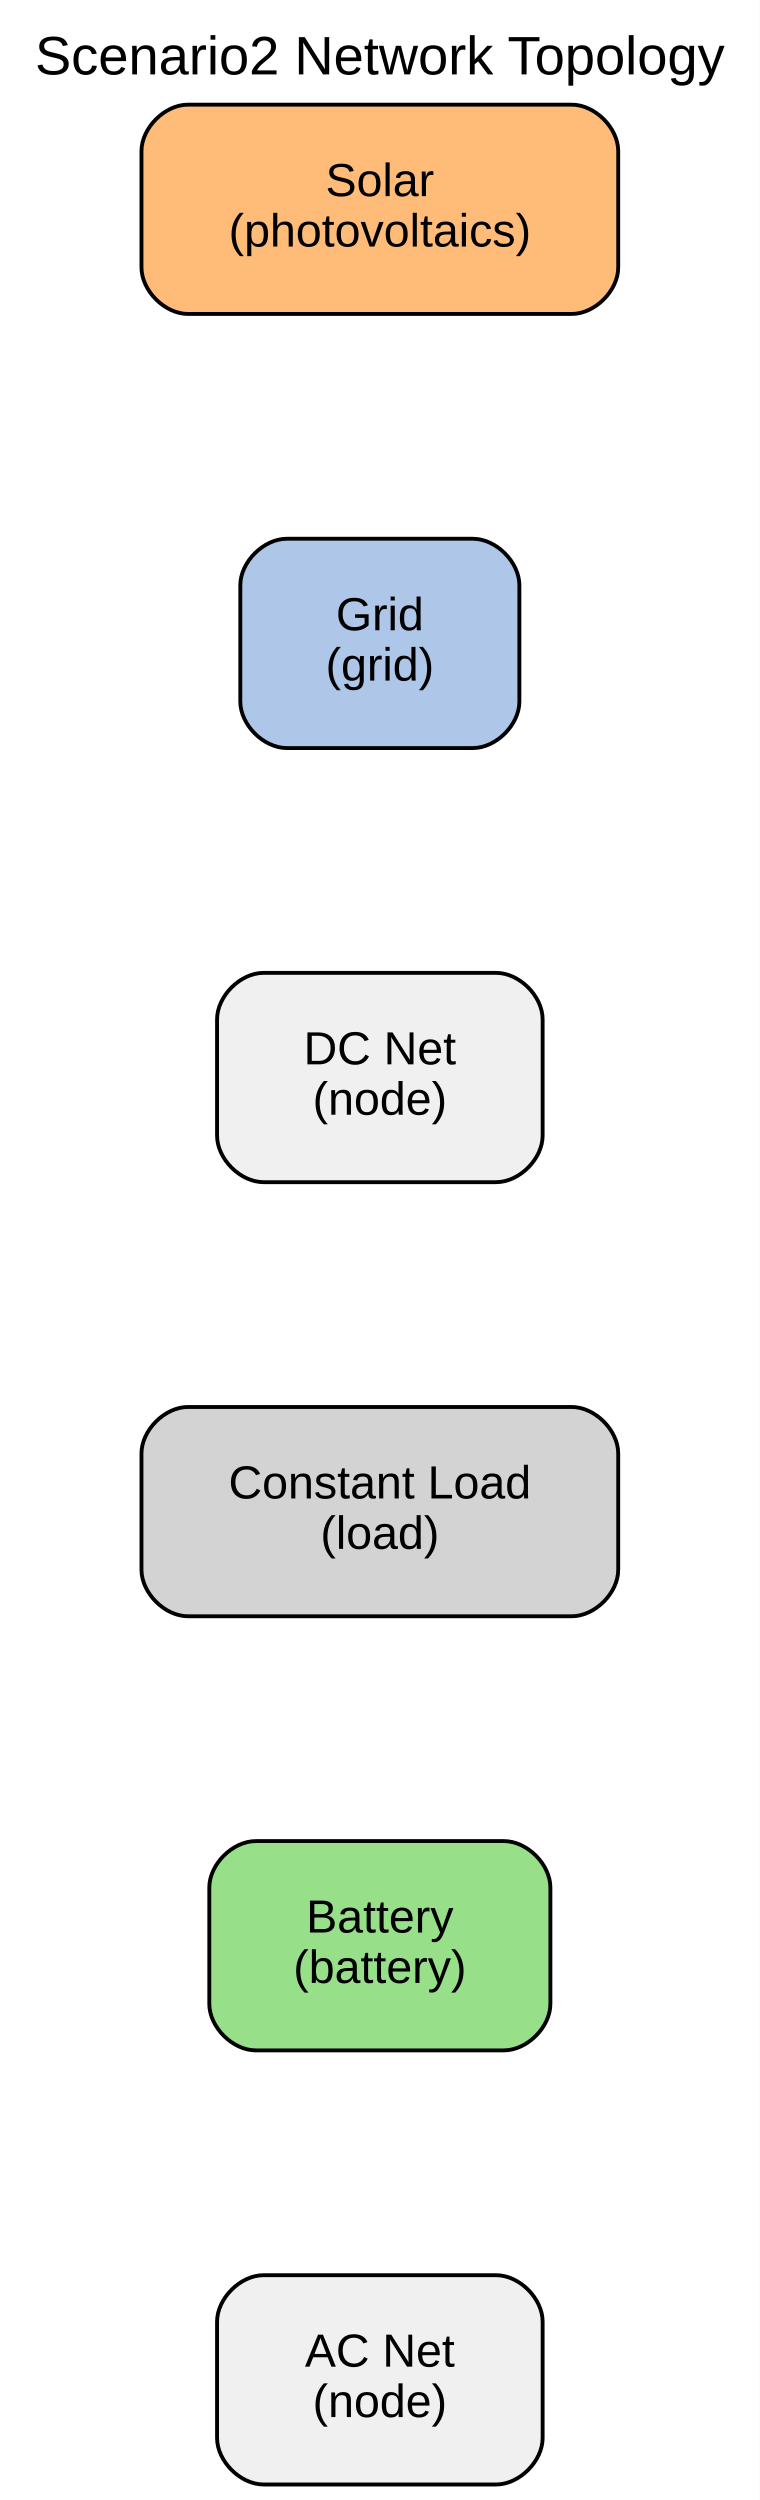
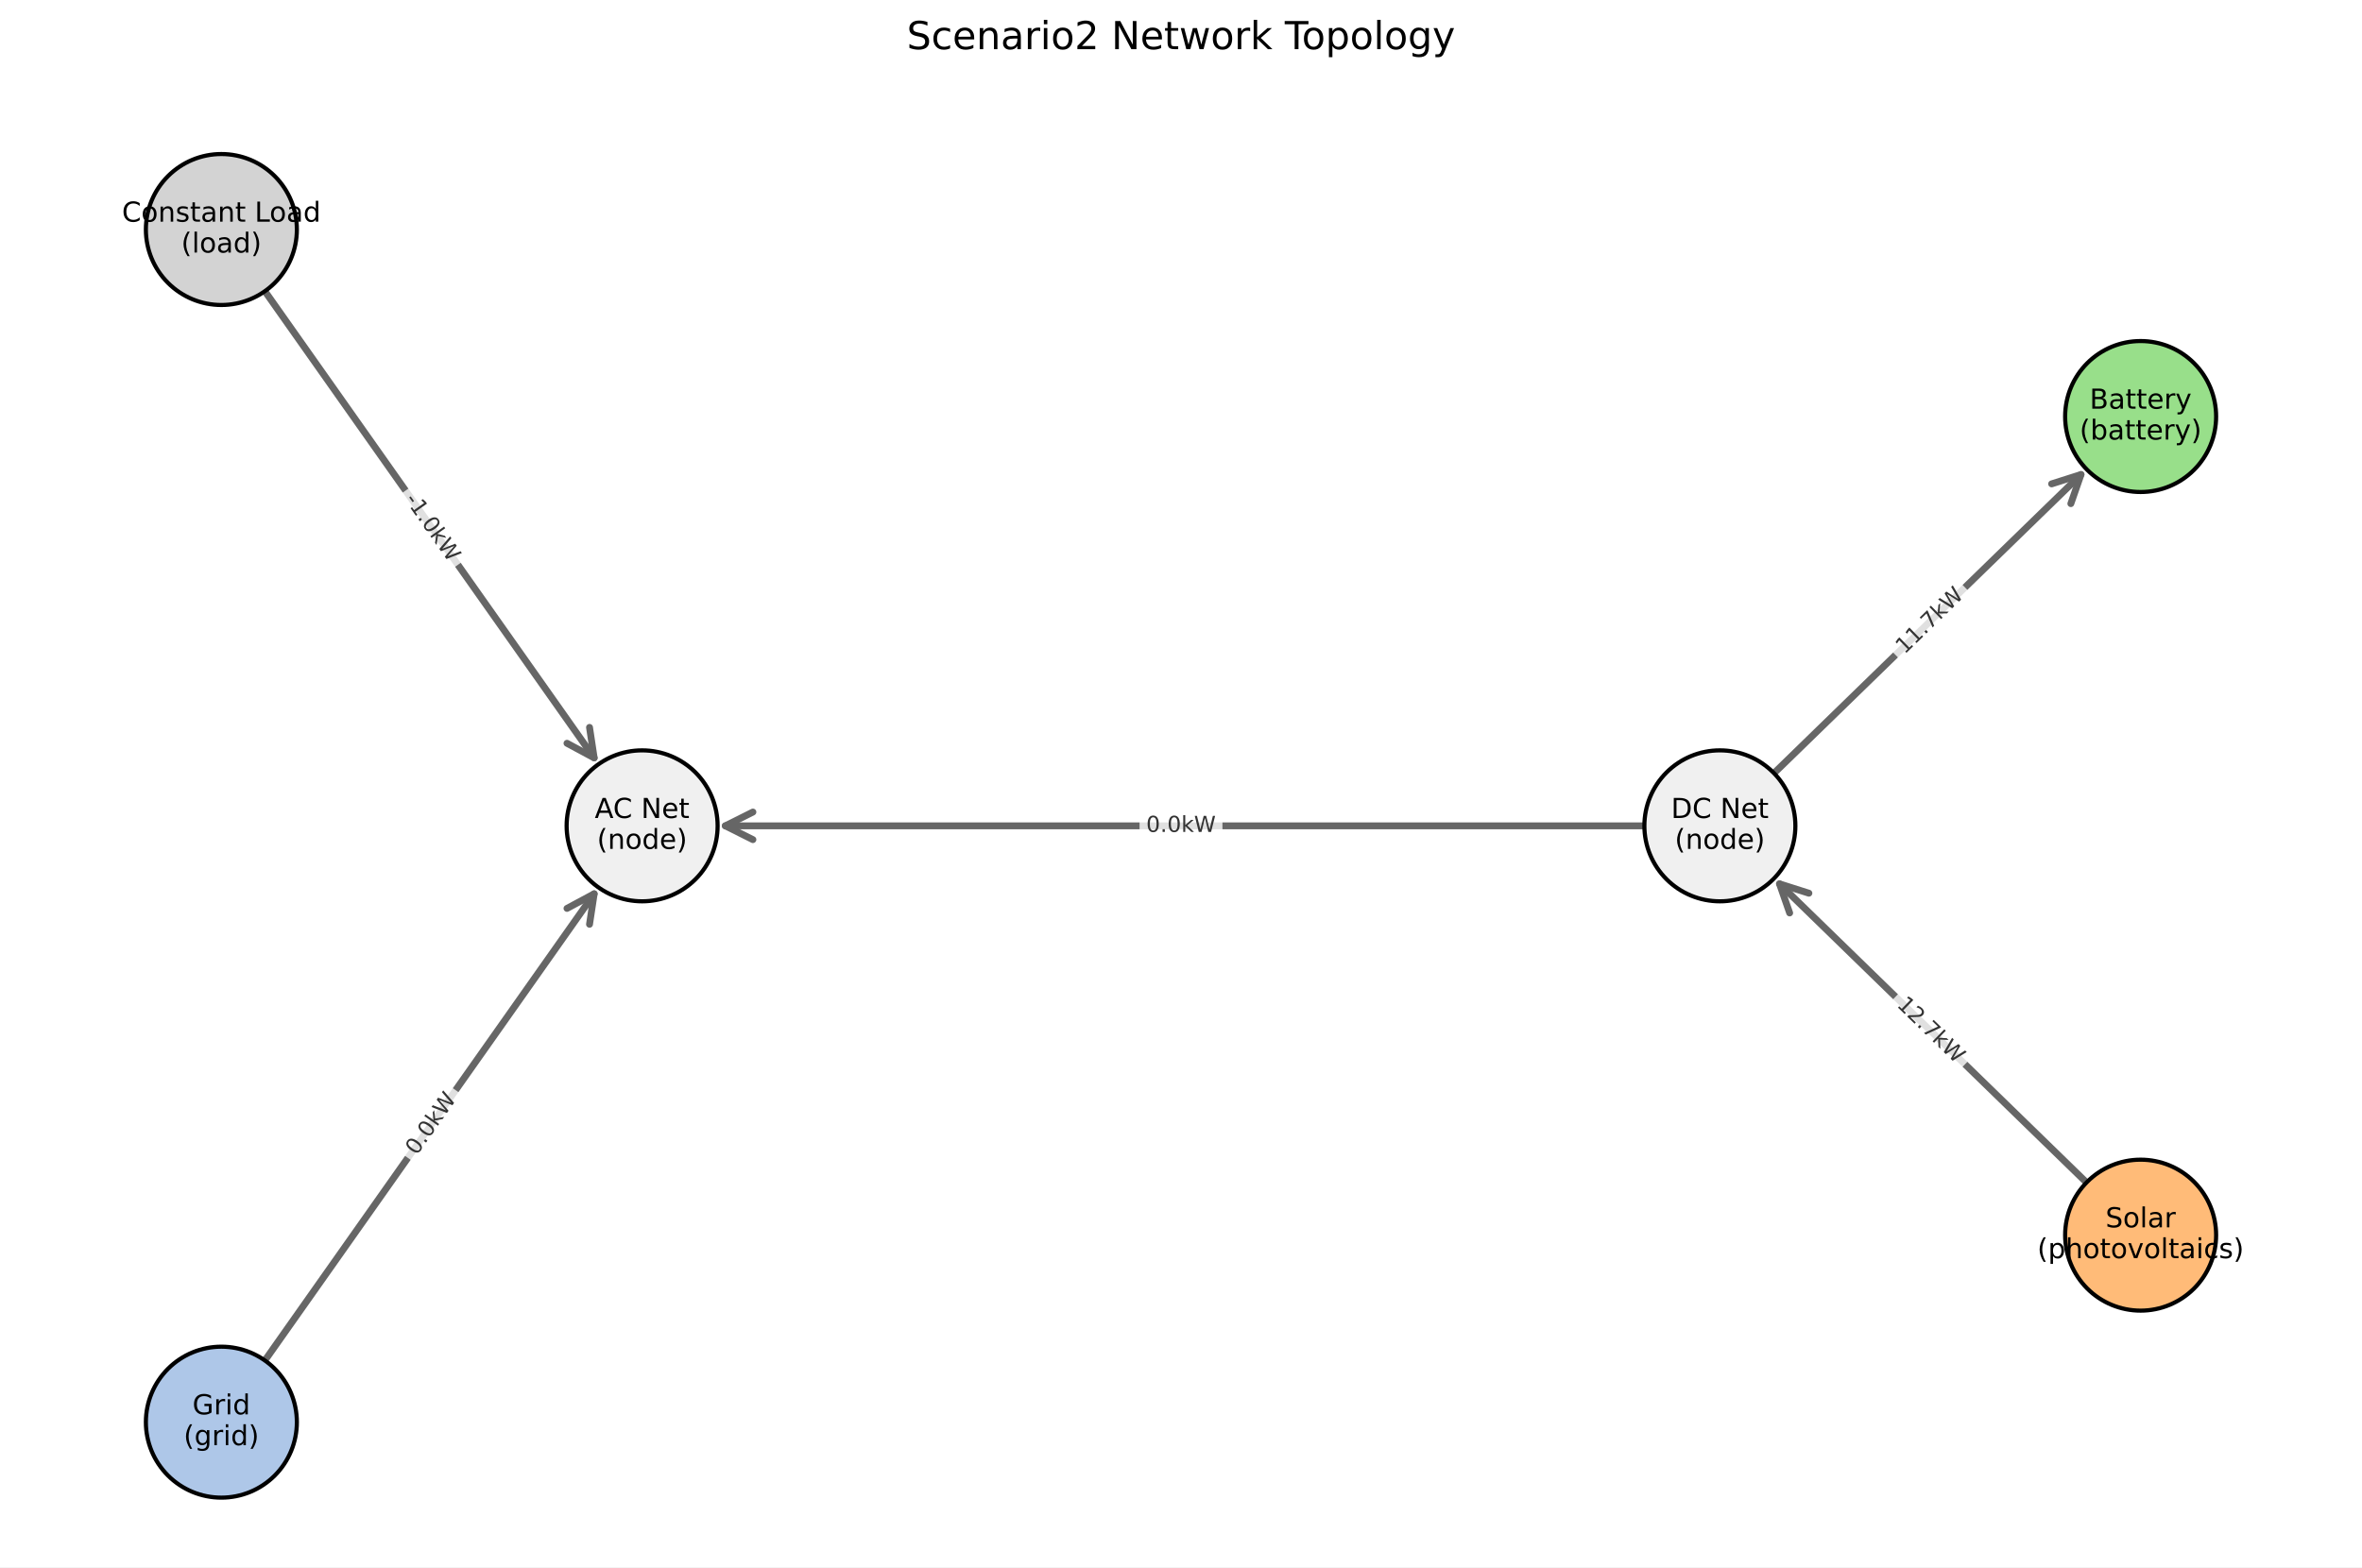
- <svg xmlns="http://www.w3.org/2000/svg" width="196pt" height="645pt" viewBox="0.00 0.00 196.00 645.00">
-   <g id="graph0" class="graph" transform="scale(1 1) rotate(0) translate(4 641)">
-     <polygon fill="white" stroke="transparent" points="-4,4 -4,-641 192,-641 192,4 -4,4" />
-     <text text-anchor="middle" x="94" y="-621.8" font-family="Arial" font-size="14.00">Scenario2 Network Topology</text>
-     <g id="node1" class="node">
-       <path fill="#f0f0f0" stroke="black" d="M124,-54C124,-54 64,-54 64,-54 58,-54 52,-48 52,-42 52,-42 52,-12 52,-12 52,-6 58,0 64,0 64,0 124,0 124,0 130,0 136,-6 136,-12 136,-12 136,-42 136,-42 136,-48 130,-54 124,-54" />
-       <text text-anchor="middle" x="94" y="-30.4" font-family="Arial" font-size="12.00">AC Net</text>
-       <text text-anchor="middle" x="94" y="-17.4" font-family="Arial" font-size="12.00">(node)</text>
+ <svg xmlns="http://www.w3.org/2000/svg" xmlns:xlink="http://www.w3.org/1999/xlink" width="856.8pt" height="568.638pt" viewBox="0 0 856.8 568.638" version="1.1">
+   <defs>
+     <style type="text/css">*{stroke-linejoin: round; stroke-linecap: butt}</style>
+   </defs>
+   <g id="figure_1">
+     <g id="patch_1">
+       <path d="M 0 568.638  L 856.8 568.638  L 856.8 0  L 0 0  z " style="fill: #ffffff" />
    </g>
-     <g id="node2" class="node">
-       <path fill="#98df8a" stroke="black" d="M126,-166C126,-166 62,-166 62,-166 56,-166 50,-160 50,-154 50,-154 50,-124 50,-124 50,-118 56,-112 62,-112 62,-112 126,-112 126,-112 132,-112 138,-118 138,-124 138,-124 138,-154 138,-154 138,-160 132,-166 126,-166" />
-       <text text-anchor="middle" x="94" y="-142.4" font-family="Arial" font-size="12.00">Battery</text>
-       <text text-anchor="middle" x="94" y="-129.4" font-family="Arial" font-size="12.00">(battery)</text>
-     </g>
-     <g id="node3" class="node">
-       <path fill="#d3d3d3" stroke="black" d="M143.5,-278C143.5,-278 44.5,-278 44.5,-278 38.5,-278 32.5,-272 32.5,-266 32.5,-266 32.5,-236 32.5,-236 32.5,-230 38.5,-224 44.5,-224 44.5,-224 143.5,-224 143.5,-224 149.5,-224 155.5,-230 155.5,-236 155.5,-236 155.5,-266 155.5,-266 155.5,-272 149.5,-278 143.5,-278" />
-       <text text-anchor="middle" x="94" y="-254.4" font-family="Arial" font-size="12.00">Constant Load</text>
-       <text text-anchor="middle" x="94" y="-241.4" font-family="Arial" font-size="12.00">(load)</text>
-     </g>
-     <g id="node4" class="node">
-       <path fill="#f0f0f0" stroke="black" d="M124,-390C124,-390 64,-390 64,-390 58,-390 52,-384 52,-378 52,-378 52,-348 52,-348 52,-342 58,-336 64,-336 64,-336 124,-336 124,-336 130,-336 136,-342 136,-348 136,-348 136,-378 136,-378 136,-384 130,-390 124,-390" />
-       <text text-anchor="middle" x="94" y="-366.4" font-family="Arial" font-size="12.00">DC Net</text>
-       <text text-anchor="middle" x="94" y="-353.4" font-family="Arial" font-size="12.00">(node)</text>
-     </g>
-     <g id="node5" class="node">
-       <path fill="#aec7e8" stroke="black" d="M118,-502C118,-502 70,-502 70,-502 64,-502 58,-496 58,-490 58,-490 58,-460 58,-460 58,-454 64,-448 70,-448 70,-448 118,-448 118,-448 124,-448 130,-454 130,-460 130,-460 130,-490 130,-490 130,-496 124,-502 118,-502" />
-       <text text-anchor="middle" x="94" y="-478.4" font-family="Arial" font-size="12.00">Grid</text>
-       <text text-anchor="middle" x="94" y="-465.4" font-family="Arial" font-size="12.00">(grid)</text>
-     </g>
-     <g id="node6" class="node">
-       <path fill="#ffbb78" stroke="black" d="M143.5,-614C143.5,-614 44.5,-614 44.5,-614 38.5,-614 32.5,-608 32.5,-602 32.5,-602 32.5,-572 32.5,-572 32.5,-566 38.5,-560 44.5,-560 44.5,-560 143.5,-560 143.5,-560 149.5,-560 155.5,-566 155.5,-572 155.5,-572 155.5,-602 155.5,-602 155.5,-608 149.5,-614 143.5,-614" />
-       <text text-anchor="middle" x="94" y="-590.4" font-family="Arial" font-size="12.00">Solar</text>
-       <text text-anchor="middle" x="94" y="-577.4" font-family="Arial" font-size="12.00">(photovoltaics)</text>
+     <g id="axes_1">
+       <g id="patch_2">
+         <path d="M 96.088 105.655  Q 156.613 191.456 215.526 274.974  " clip-path="url(#p76c0ca9e1f)" style="fill: none; stroke: #666666; stroke-width: 2.5; stroke-linecap: round" />
+         <path d="M 213.847 263.92  L 215.526 274.974  L 205.676 269.684  " clip-path="url(#p76c0ca9e1f)" style="fill: none; stroke: #666666; stroke-width: 2.5; stroke-linecap: round" />
+       </g>
+       <g id="patch_3">
+         <path d="M 596.492 299.638  Q 428.401 299.638 263.105 299.638  " clip-path="url(#p76c0ca9e1f)" style="fill: none; stroke: #666666; stroke-width: 2.5; stroke-linecap: round" />
+         <path d="M 273.105 304.638  L 263.105 299.638  L 273.105 294.638  " clip-path="url(#p76c0ca9e1f)" style="fill: none; stroke: #666666; stroke-width: 2.5; stroke-linecap: round" />
+       </g>
+       <g id="patch_4">
+         <path d="M 643.501 280.541  Q 700.187 225.382 754.87 172.172  " clip-path="url(#p76c0ca9e1f)" style="fill: none; stroke: #666666; stroke-width: 2.5; stroke-linecap: round" />
+         <path d="M 744.216 175.563  L 754.87 172.172  L 751.19 182.729  " clip-path="url(#p76c0ca9e1f)" style="fill: none; stroke: #666666; stroke-width: 2.5; stroke-linecap: round" />
+       </g>
+       <g id="patch_5">
+         <path d="M 96.088 493.621  Q 156.613 407.819 215.526 324.302  " clip-path="url(#p76c0ca9e1f)" style="fill: none; stroke: #666666; stroke-width: 2.5; stroke-linecap: round" />
+         <path d="M 205.676 329.591  L 215.526 324.302  L 213.847 335.356  " clip-path="url(#p76c0ca9e1f)" style="fill: none; stroke: #666666; stroke-width: 2.5; stroke-linecap: round" />
+       </g>
+       <g id="patch_6">
+         <path d="M 756.874 429.054  Q 700.188 373.895 645.505 320.685  " clip-path="url(#p76c0ca9e1f)" style="fill: none; stroke: #666666; stroke-width: 2.5; stroke-linecap: round" />
+         <path d="M 649.185 331.242  L 645.505 320.685  L 656.159 324.075  " clip-path="url(#p76c0ca9e1f)" style="fill: none; stroke: #666666; stroke-width: 2.5; stroke-linecap: round" />
+       </g>
+       <g id="text_1">
+         <g id="patch_7">
+           <path d="M 143.375 183.57  L 159.602 206.574  Q 160.985 208.535 162.946 207.151  L 169.273 202.688  Q 171.234 201.305 169.851 199.344  L 153.624 176.34  Q 152.241 174.379 150.279 175.762  L 143.953 180.225  Q 141.991 181.608 143.375 183.57  z " clip-path="url(#p76c0ca9e1f)" style="fill: #ffffff; opacity: 0.8" />
+         </g>
+         <g clip-path="url(#p76c0ca9e1f)">
+           <g style="fill: #333333" transform="translate(146.6955 181.2272) rotate(-305.1992) scale(0.08 -0.08)">
+             <defs>
+               <path id="DejaVuSans-2d" d="M 313 2009  L 1997 2009  L 1997 1497  L 313 1497  L 313 2009  z " transform="scale(0.015625)" />
+               <path id="DejaVuSans-31" d="M 794 531  L 1825 531  L 1825 4091  L 703 3866  L 703 4441  L 1819 4666  L 2450 4666  L 2450 531  L 3481 531  L 3481 0  L 794 0  L 794 531  z " transform="scale(0.015625)" />
+               <path id="DejaVuSans-2e" d="M 684 794  L 1344 794  L 1344 0  L 684 0  L 684 794  z " transform="scale(0.015625)" />
+               <path id="DejaVuSans-30" d="M 2034 4250  Q 1547 4250 1301 3770  Q 1056 3291 1056 2328  Q 1056 1369 1301 889  Q 1547 409 2034 409  Q 2525 409 2770 889  Q 3016 1369 3016 2328  Q 3016 3291 2770 3770  Q 2525 4250 2034 4250  z M 2034 4750  Q 2819 4750 3233 4129  Q 3647 3509 3647 2328  Q 3647 1150 3233 529  Q 2819 -91 2034 -91  Q 1250 -91 836 529  Q 422 1150 422 2328  Q 422 3509 836 4129  Q 1250 4750 2034 4750  z " transform="scale(0.015625)" />
+               <path id="DejaVuSans-6b" d="M 581 4863  L 1159 4863  L 1159 1991  L 2875 3500  L 3609 3500  L 1753 1863  L 3688 0  L 2938 0  L 1159 1709  L 1159 0  L 581 0  L 581 4863  z " transform="scale(0.015625)" />
+               <path id="DejaVuSans-57" d="M 213 4666  L 850 4666  L 1831 722  L 2809 4666  L 3519 4666  L 4500 722  L 5478 4666  L 6119 4666  L 4947 0  L 4153 0  L 3169 4050  L 2175 0  L 1381 0  L 213 4666  z " transform="scale(0.015625)" />
+             </defs>
+             <use xlink:href="#DejaVuSans-2d" />
+             <use xlink:href="#DejaVuSans-31" transform="translate(36.08398 0)" />
+             <use xlink:href="#DejaVuSans-2e" transform="translate(99.70703 0)" />
+             <use xlink:href="#DejaVuSans-30" transform="translate(131.4941 0)" />
+             <use xlink:href="#DejaVuSans-6b" transform="translate(195.1172 0)" />
+             <use xlink:href="#DejaVuSans-57" transform="translate(253.0273 0)" />
+           </g>
+         </g>
+       </g>
+       <g id="text_2">
+         <g id="patch_8">
+           <path d="M 415.768 305.909  L 441.033 305.909  Q 443.433 305.909 443.433 303.509  L 443.433 295.767  Q 443.433 293.367 441.033 293.367  L 415.768 293.367  Q 413.368 293.367 413.368 295.767  L 413.368 303.509  Q 413.368 305.909 415.768 305.909  z " clip-path="url(#p76c0ca9e1f)" style="fill: #ffffff; opacity: 0.8" />
+         </g>
+         <g clip-path="url(#p76c0ca9e1f)">
+           <g style="fill: #333333" transform="translate(415.7679 301.8453) scale(0.08 -0.08)">
+             <use xlink:href="#DejaVuSans-30" />
+             <use xlink:href="#DejaVuSans-2e" transform="translate(63.62305 0)" />
+             <use xlink:href="#DejaVuSans-30" transform="translate(95.41016 0)" />
+             <use xlink:href="#DejaVuSans-6b" transform="translate(159.0332 0)" />
+             <use xlink:href="#DejaVuSans-57" transform="translate(216.9434 0)" />
+           </g>
+         </g>
+       </g>
+       <g id="text_3">
+         <g id="patch_9">
+           <path d="M 693.682 240.462  L 715.438 219.293  Q 717.158 217.619 715.484 215.899  L 710.084 210.35  Q 708.411 208.63 706.691 210.303  L 684.935 231.473  Q 683.215 233.146 684.889 234.867  L 690.289 240.415  Q 691.962 242.136 693.682 240.462  z " clip-path="url(#p76c0ca9e1f)" style="fill: #ffffff; opacity: 0.8" />
+         </g>
+         <g clip-path="url(#p76c0ca9e1f)">
+           <g style="fill: #333333" transform="translate(690.8484 237.5494) rotate(-44.21796) scale(0.08 -0.08)">
+             <defs>
+               <path id="DejaVuSans-37" d="M 525 4666  L 3525 4666  L 3525 4397  L 1831 0  L 1172 0  L 2766 4134  L 525 4134  L 525 4666  z " transform="scale(0.015625)" />
+             </defs>
+             <use xlink:href="#DejaVuSans-31" />
+             <use xlink:href="#DejaVuSans-31" transform="translate(63.62305 0)" />
+             <use xlink:href="#DejaVuSans-2e" transform="translate(127.2461 0)" />
+             <use xlink:href="#DejaVuSans-37" transform="translate(159.0332 0)" />
+             <use xlink:href="#DejaVuSans-6b" transform="translate(222.6562 0)" />
+             <use xlink:href="#DejaVuSans-57" transform="translate(280.5664 0)" />
+           </g>
+         </g>
+       </g>
+       <g id="text_4">
+         <g id="patch_10">
+           <path d="M 154.456 421.756  L 169.019 401.111  Q 170.402 399.15 168.441 397.767  L 162.115 393.304  Q 160.153 391.92 158.77 393.881  L 144.207 414.527  Q 142.823 416.488 144.784 417.871  L 151.111 422.334  Q 153.072 423.718 154.456 421.756  z " clip-path="url(#p76c0ca9e1f)" style="fill: #ffffff; opacity: 0.8" />
+         </g>
+         <g clip-path="url(#p76c0ca9e1f)">
+           <g style="fill: #333333" transform="translate(151.1351 419.4141) rotate(-54.80082) scale(0.08 -0.08)">
+             <use xlink:href="#DejaVuSans-30" />
+             <use xlink:href="#DejaVuSans-2e" transform="translate(63.62305 0)" />
+             <use xlink:href="#DejaVuSans-30" transform="translate(95.41016 0)" />
+             <use xlink:href="#DejaVuSans-6b" transform="translate(159.0332 0)" />
+             <use xlink:href="#DejaVuSans-57" transform="translate(216.9434 0)" />
+           </g>
+         </g>
+       </g>
+       <g id="text_5">
+         <g id="patch_11">
+           <path d="M 684.938 367.805  L 706.693 388.974  Q 708.413 390.648 710.087 388.928  L 715.486 383.379  Q 717.16 381.659 715.44 379.985  L 693.685 358.816  Q 691.965 357.142 690.291 358.862  L 684.891 364.411  Q 683.218 366.131 684.938 367.805  z " clip-path="url(#p76c0ca9e1f)" style="fill: #ffffff; opacity: 0.8" />
+         </g>
+         <g clip-path="url(#p76c0ca9e1f)">
+           <g style="fill: #333333" transform="translate(687.7717 364.8927) rotate(-315.782) scale(0.08 -0.08)">
+             <defs>
+               <path id="DejaVuSans-32" d="M 1228 531  L 3431 531  L 3431 0  L 469 0  L 469 531  Q 828 903 1448 1529  Q 2069 2156 2228 2338  Q 2531 2678 2651 2914  Q 2772 3150 2772 3378  Q 2772 3750 2511 3984  Q 2250 4219 1831 4219  Q 1534 4219 1204 4116  Q 875 4013 500 3803  L 500 4441  Q 881 4594 1212 4672  Q 1544 4750 1819 4750  Q 2544 4750 2975 4387  Q 3406 4025 3406 3419  Q 3406 3131 3298 2873  Q 3191 2616 2906 2266  Q 2828 2175 2409 1742  Q 1991 1309 1228 531  z " transform="scale(0.015625)" />
+             </defs>
+             <use xlink:href="#DejaVuSans-31" />
+             <use xlink:href="#DejaVuSans-32" transform="translate(63.62305 0)" />
+             <use xlink:href="#DejaVuSans-2e" transform="translate(127.2461 0)" />
+             <use xlink:href="#DejaVuSans-37" transform="translate(159.0332 0)" />
+             <use xlink:href="#DejaVuSans-6b" transform="translate(222.6562 0)" />
+             <use xlink:href="#DejaVuSans-57" transform="translate(280.5664 0)" />
+           </g>
+         </g>
+       </g>
+       <g id="PathCollection_1">
+         <defs>
+           <path id="m01f772956e" d="M 0 27.386  C 7.263 27.386 14.229 24.501 19.365 19.365  C 24.501 14.229 27.386 7.263 27.386 0  C 27.386 -7.263 24.501 -14.229 19.365 -19.365  C 14.229 -24.501 7.263 -27.386 0 -27.386  C -7.263 -27.386 -14.229 -24.501 -19.365 -19.365  C -24.501 -14.229 -27.386 -7.263 -27.386 0  C -27.386 7.263 -24.501 14.229 -19.365 19.365  C -14.229 24.501 -7.263 27.386 0 27.386  z " style="stroke: #000000; stroke-width: 1.5" />
+         </defs>
+         <g clip-path="url(#p76c0ca9e1f)">
+           <use xlink:href="#m01f772956e" x="232.924" y="299.638" style="fill: #f0f0f0; stroke: #000000; stroke-width: 1.5" />
+         </g>
+       </g>
+       <g id="PathCollection_2">
+         <defs>
+           <path id="m119b2d67ca" d="M 0 27.386  C 7.263 27.386 14.229 24.501 19.365 19.365  C 24.501 14.229 27.386 7.263 27.386 0  C 27.386 -7.263 24.501 -14.229 19.365 -19.365  C 14.229 -24.501 7.263 -27.386 0 -27.386  C -7.263 -27.386 -14.229 -24.501 -19.365 -19.365  C -24.501 -14.229 -27.386 -7.263 -27.386 0  C -27.386 7.263 -24.501 14.229 -19.365 19.365  C -14.229 24.501 -7.263 27.386 0 27.386  z " style="stroke: #000000; stroke-width: 1.5" />
+         </defs>
+         <g clip-path="url(#p76c0ca9e1f)">
+           <use xlink:href="#m119b2d67ca" x="776.499" y="151.125" style="fill: #98df8a; stroke: #000000; stroke-width: 1.5" />
+         </g>
+       </g>
+       <g id="PathCollection_3">
+         <defs>
+           <path id="mdb4a6b1f87" d="M 0 27.386  C 7.263 27.386 14.229 24.501 19.365 19.365  C 24.501 14.229 27.386 7.263 27.386 0  C 27.386 -7.263 24.501 -14.229 19.365 -19.365  C 14.229 -24.501 7.263 -27.386 0 -27.386  C -7.263 -27.386 -14.229 -24.501 -19.365 -19.365  C -24.501 -14.229 -27.386 -7.263 -27.386 0  C -27.386 7.263 -24.501 14.229 -19.365 19.365  C -14.229 24.501 -7.263 27.386 0 27.386  z " style="stroke: #000000; stroke-width: 1.5" />
+         </defs>
+         <g clip-path="url(#p76c0ca9e1f)">
+           <use xlink:href="#mdb4a6b1f87" x="80.301" y="83.274" style="fill: #d3d3d3; stroke: #000000; stroke-width: 1.5" />
+         </g>
+       </g>
+       <g id="PathCollection_4">
+         <g clip-path="url(#p76c0ca9e1f)">
+           <use xlink:href="#m01f772956e" x="623.876" y="299.638" style="fill: #f0f0f0; stroke: #000000; stroke-width: 1.5" />
+         </g>
+       </g>
+       <g id="PathCollection_5">
+         <defs>
+           <path id="ma875b77ce7" d="M 0 27.386  C 7.263 27.386 14.229 24.501 19.365 19.365  C 24.501 14.229 27.386 7.263 27.386 0  C 27.386 -7.263 24.501 -14.229 19.365 -19.365  C 14.229 -24.501 7.263 -27.386 0 -27.386  C -7.263 -27.386 -14.229 -24.501 -19.365 -19.365  C -24.501 -14.229 -27.386 -7.263 -27.386 0  C -27.386 7.263 -24.501 14.229 -19.365 19.365  C -14.229 24.501 -7.263 27.386 0 27.386  z " style="stroke: #000000; stroke-width: 1.5" />
+         </defs>
+         <g clip-path="url(#p76c0ca9e1f)">
+           <use xlink:href="#ma875b77ce7" x="80.301" y="516.001" style="fill: #aec7e8; stroke: #000000; stroke-width: 1.5" />
+         </g>
+       </g>
+       <g id="PathCollection_6">
+         <defs>
+           <path id="md4902a0bdf" d="M 0 27.386  C 7.263 27.386 14.229 24.501 19.365 19.365  C 24.501 14.229 27.386 7.263 27.386 0  C 27.386 -7.263 24.501 -14.229 19.365 -19.365  C 14.229 -24.501 7.263 -27.386 0 -27.386  C -7.263 -27.386 -14.229 -24.501 -19.365 -19.365  C -24.501 -14.229 -27.386 -7.263 -27.386 0  C -27.386 7.263 -24.501 14.229 -19.365 19.365  C -14.229 24.501 -7.263 27.386 0 27.386  z " style="stroke: #000000; stroke-width: 1.5" />
+         </defs>
+         <g clip-path="url(#p76c0ca9e1f)">
+           <use xlink:href="#md4902a0bdf" x="776.499" y="448.15" style="fill: #ffbb78; stroke: #000000; stroke-width: 1.5" />
+         </g>
+       </g>
+       <g id="text_6">
+         <g clip-path="url(#p76c0ca9e1f)">
+           <g transform="translate(215.7333 296.7983) scale(0.1 -0.1)">
+             <defs>
+               <path id="DejaVuSans-41" d="M 2188 4044  L 1331 1722  L 3047 1722  L 2188 4044  z M 1831 4666  L 2547 4666  L 4325 0  L 3669 0  L 3244 1197  L 1141 1197  L 716 0  L 50 0  L 1831 4666  z " transform="scale(0.015625)" />
+               <path id="DejaVuSans-43" d="M 4122 4306  L 4122 3641  Q 3803 3938 3442 4084  Q 3081 4231 2675 4231  Q 1875 4231 1450 3742  Q 1025 3253 1025 2328  Q 1025 1406 1450 917  Q 1875 428 2675 428  Q 3081 428 3442 575  Q 3803 722 4122 1019  L 4122 359  Q 3791 134 3420 21  Q 3050 -91 2638 -91  Q 1578 -91 968 557  Q 359 1206 359 2328  Q 359 3453 968 4101  Q 1578 4750 2638 4750  Q 3056 4750 3426 4639  Q 3797 4528 4122 4306  z " transform="scale(0.015625)" />
+               <path id="DejaVuSans-20" transform="scale(0.015625)" />
+               <path id="DejaVuSans-4e" d="M 628 4666  L 1478 4666  L 3547 763  L 3547 4666  L 4159 4666  L 4159 0  L 3309 0  L 1241 3903  L 1241 0  L 628 0  L 628 4666  z " transform="scale(0.015625)" />
+               <path id="DejaVuSans-65" d="M 3597 1894  L 3597 1613  L 953 1613  Q 991 1019 1311 708  Q 1631 397 2203 397  Q 2534 397 2845 478  Q 3156 559 3463 722  L 3463 178  Q 3153 47 2828 -22  Q 2503 -91 2169 -91  Q 1331 -91 842 396  Q 353 884 353 1716  Q 353 2575 817 3079  Q 1281 3584 2069 3584  Q 2775 3584 3186 3129  Q 3597 2675 3597 1894  z M 3022 2063  Q 3016 2534 2758 2815  Q 2500 3097 2075 3097  Q 1594 3097 1305 2825  Q 1016 2553 972 2059  L 3022 2063  z " transform="scale(0.015625)" />
+               <path id="DejaVuSans-74" d="M 1172 4494  L 1172 3500  L 2356 3500  L 2356 3053  L 1172 3053  L 1172 1153  Q 1172 725 1289 603  Q 1406 481 1766 481  L 2356 481  L 2356 0  L 1766 0  Q 1100 0 847 248  Q 594 497 594 1153  L 594 3053  L 172 3053  L 172 3500  L 594 3500  L 594 4494  L 1172 4494  z " transform="scale(0.015625)" />
+             </defs>
+             <use xlink:href="#DejaVuSans-41" />
+             <use xlink:href="#DejaVuSans-43" transform="translate(66.6582 0)" />
+             <use xlink:href="#DejaVuSans-20" transform="translate(136.4824 0)" />
+             <use xlink:href="#DejaVuSans-4e" transform="translate(168.2695 0)" />
+             <use xlink:href="#DejaVuSans-65" transform="translate(243.0742 0)" />
+             <use xlink:href="#DejaVuSans-74" transform="translate(304.5977 0)" />
+           </g>
+         </g>
+         <g clip-path="url(#p76c0ca9e1f)">
+           <g transform="translate(216.5435 307.9961) scale(0.1 -0.1)">
+             <defs>
+               <path id="DejaVuSans-28" d="M 1984 4856  Q 1566 4138 1362 3434  Q 1159 2731 1159 2009  Q 1159 1288 1364 580  Q 1569 -128 1984 -844  L 1484 -844  Q 1016 -109 783 600  Q 550 1309 550 2009  Q 550 2706 781 3412  Q 1013 4119 1484 4856  L 1984 4856  z " transform="scale(0.015625)" />
+               <path id="DejaVuSans-6e" d="M 3513 2113  L 3513 0  L 2938 0  L 2938 2094  Q 2938 2591 2744 2837  Q 2550 3084 2163 3084  Q 1697 3084 1428 2787  Q 1159 2491 1159 1978  L 1159 0  L 581 0  L 581 3500  L 1159 3500  L 1159 2956  Q 1366 3272 1645 3428  Q 1925 3584 2291 3584  Q 2894 3584 3203 3211  Q 3513 2838 3513 2113  z " transform="scale(0.015625)" />
+               <path id="DejaVuSans-6f" d="M 1959 3097  Q 1497 3097 1228 2736  Q 959 2375 959 1747  Q 959 1119 1226 758  Q 1494 397 1959 397  Q 2419 397 2687 759  Q 2956 1122 2956 1747  Q 2956 2369 2687 2733  Q 2419 3097 1959 3097  z M 1959 3584  Q 2709 3584 3137 3096  Q 3566 2609 3566 1747  Q 3566 888 3137 398  Q 2709 -91 1959 -91  Q 1206 -91 779 398  Q 353 888 353 1747  Q 353 2609 779 3096  Q 1206 3584 1959 3584  z " transform="scale(0.015625)" />
+               <path id="DejaVuSans-64" d="M 2906 2969  L 2906 4863  L 3481 4863  L 3481 0  L 2906 0  L 2906 525  Q 2725 213 2448 61  Q 2172 -91 1784 -91  Q 1150 -91 751 415  Q 353 922 353 1747  Q 353 2572 751 3078  Q 1150 3584 1784 3584  Q 2172 3584 2448 3432  Q 2725 3281 2906 2969  z M 947 1747  Q 947 1113 1208 752  Q 1469 391 1925 391  Q 2381 391 2643 752  Q 2906 1113 2906 1747  Q 2906 2381 2643 2742  Q 2381 3103 1925 3103  Q 1469 3103 1208 2742  Q 947 2381 947 1747  z " transform="scale(0.015625)" />
+               <path id="DejaVuSans-29" d="M 513 4856  L 1013 4856  Q 1481 4119 1714 3412  Q 1947 2706 1947 2009  Q 1947 1309 1714 600  Q 1481 -109 1013 -844  L 513 -844  Q 928 -128 1133 580  Q 1338 1288 1338 2009  Q 1338 2731 1133 3434  Q 928 4138 513 4856  z " transform="scale(0.015625)" />
+             </defs>
+             <use xlink:href="#DejaVuSans-28" />
+             <use xlink:href="#DejaVuSans-6e" transform="translate(39.01367 0)" />
+             <use xlink:href="#DejaVuSans-6f" transform="translate(102.3926 0)" />
+             <use xlink:href="#DejaVuSans-64" transform="translate(163.5742 0)" />
+             <use xlink:href="#DejaVuSans-65" transform="translate(227.0508 0)" />
+             <use xlink:href="#DejaVuSans-29" transform="translate(288.5742 0)" />
+           </g>
+         </g>
+       </g>
+       <g id="text_7">
+         <g clip-path="url(#p76c0ca9e1f)">
+           <g transform="translate(757.9929 148.2857) scale(0.1 -0.1)">
+             <defs>
+               <path id="DejaVuSans-42" d="M 1259 2228  L 1259 519  L 2272 519  Q 2781 519 3026 730  Q 3272 941 3272 1375  Q 3272 1813 3026 2020  Q 2781 2228 2272 2228  L 1259 2228  z M 1259 4147  L 1259 2741  L 2194 2741  Q 2656 2741 2882 2914  Q 3109 3088 3109 3444  Q 3109 3797 2882 3972  Q 2656 4147 2194 4147  L 1259 4147  z M 628 4666  L 2241 4666  Q 2963 4666 3353 4366  Q 3744 4066 3744 3513  Q 3744 3084 3544 2831  Q 3344 2578 2956 2516  Q 3422 2416 3680 2098  Q 3938 1781 3938 1306  Q 3938 681 3513 340  Q 3088 0 2303 0  L 628 0  L 628 4666  z " transform="scale(0.015625)" />
+               <path id="DejaVuSans-61" d="M 2194 1759  Q 1497 1759 1228 1600  Q 959 1441 959 1056  Q 959 750 1161 570  Q 1363 391 1709 391  Q 2188 391 2477 730  Q 2766 1069 2766 1631  L 2766 1759  L 2194 1759  z M 3341 1997  L 3341 0  L 2766 0  L 2766 531  Q 2569 213 2275 61  Q 1981 -91 1556 -91  Q 1019 -91 701 211  Q 384 513 384 1019  Q 384 1609 779 1909  Q 1175 2209 1959 2209  L 2766 2209  L 2766 2266  Q 2766 2663 2505 2880  Q 2244 3097 1772 3097  Q 1472 3097 1187 3025  Q 903 2953 641 2809  L 641 3341  Q 956 3463 1253 3523  Q 1550 3584 1831 3584  Q 2591 3584 2966 3190  Q 3341 2797 3341 1997  z " transform="scale(0.015625)" />
+               <path id="DejaVuSans-72" d="M 2631 2963  Q 2534 3019 2420 3045  Q 2306 3072 2169 3072  Q 1681 3072 1420 2755  Q 1159 2438 1159 1844  L 1159 0  L 581 0  L 581 3500  L 1159 3500  L 1159 2956  Q 1341 3275 1631 3429  Q 1922 3584 2338 3584  Q 2397 3584 2469 3576  Q 2541 3569 2628 3553  L 2631 2963  z " transform="scale(0.015625)" />
+               <path id="DejaVuSans-79" d="M 2059 -325  Q 1816 -950 1584 -1140  Q 1353 -1331 966 -1331  L 506 -1331  L 506 -850  L 844 -850  Q 1081 -850 1212 -737  Q 1344 -625 1503 -206  L 1606 56  L 191 3500  L 800 3500  L 1894 763  L 2988 3500  L 3597 3500  L 2059 -325  z " transform="scale(0.015625)" />
+             </defs>
+             <use xlink:href="#DejaVuSans-42" />
+             <use xlink:href="#DejaVuSans-61" transform="translate(68.60352 0)" />
+             <use xlink:href="#DejaVuSans-74" transform="translate(129.8828 0)" />
+             <use xlink:href="#DejaVuSans-74" transform="translate(169.0918 0)" />
+             <use xlink:href="#DejaVuSans-65" transform="translate(208.3008 0)" />
+             <use xlink:href="#DejaVuSans-72" transform="translate(269.8242 0)" />
+             <use xlink:href="#DejaVuSans-79" transform="translate(310.9375 0)" />
+           </g>
+         </g>
+         <g clip-path="url(#p76c0ca9e1f)">
+           <g transform="translate(754.3476 159.4835) scale(0.1 -0.1)">
+             <defs>
+               <path id="DejaVuSans-62" d="M 3116 1747  Q 3116 2381 2855 2742  Q 2594 3103 2138 3103  Q 1681 3103 1420 2742  Q 1159 2381 1159 1747  Q 1159 1113 1420 752  Q 1681 391 2138 391  Q 2594 391 2855 752  Q 3116 1113 3116 1747  z M 1159 2969  Q 1341 3281 1617 3432  Q 1894 3584 2278 3584  Q 2916 3584 3314 3078  Q 3713 2572 3713 1747  Q 3713 922 3314 415  Q 2916 -91 2278 -91  Q 1894 -91 1617 61  Q 1341 213 1159 525  L 1159 0  L 581 0  L 581 4863  L 1159 4863  L 1159 2969  z " transform="scale(0.015625)" />
+             </defs>
+             <use xlink:href="#DejaVuSans-28" />
+             <use xlink:href="#DejaVuSans-62" transform="translate(39.01367 0)" />
+             <use xlink:href="#DejaVuSans-61" transform="translate(102.4902 0)" />
+             <use xlink:href="#DejaVuSans-74" transform="translate(163.7695 0)" />
+             <use xlink:href="#DejaVuSans-74" transform="translate(202.9785 0)" />
+             <use xlink:href="#DejaVuSans-65" transform="translate(242.1875 0)" />
+             <use xlink:href="#DejaVuSans-72" transform="translate(303.7109 0)" />
+             <use xlink:href="#DejaVuSans-79" transform="translate(344.8242 0)" />
+             <use xlink:href="#DejaVuSans-29" transform="translate(404.0039 0)" />
+           </g>
+         </g>
+       </g>
+       <g id="text_8">
+         <g clip-path="url(#p76c0ca9e1f)">
+           <g transform="translate(44.23833 80.43465) scale(0.1 -0.1)">
+             <defs>
+               <path id="DejaVuSans-73" d="M 2834 3397  L 2834 2853  Q 2591 2978 2328 3040  Q 2066 3103 1784 3103  Q 1356 3103 1142 2972  Q 928 2841 928 2578  Q 928 2378 1081 2264  Q 1234 2150 1697 2047  L 1894 2003  Q 2506 1872 2764 1633  Q 3022 1394 3022 966  Q 3022 478 2636 193  Q 2250 -91 1575 -91  Q 1294 -91 989 -36  Q 684 19 347 128  L 347 722  Q 666 556 975 473  Q 1284 391 1588 391  Q 1994 391 2212 530  Q 2431 669 2431 922  Q 2431 1156 2273 1281  Q 2116 1406 1581 1522  L 1381 1569  Q 847 1681 609 1914  Q 372 2147 372 2553  Q 372 3047 722 3315  Q 1072 3584 1716 3584  Q 2034 3584 2315 3537  Q 2597 3491 2834 3397  z " transform="scale(0.015625)" />
+               <path id="DejaVuSans-4c" d="M 628 4666  L 1259 4666  L 1259 531  L 3531 531  L 3531 0  L 628 0  L 628 4666  z " transform="scale(0.015625)" />
+             </defs>
+             <use xlink:href="#DejaVuSans-43" />
+             <use xlink:href="#DejaVuSans-6f" transform="translate(69.82422 0)" />
+             <use xlink:href="#DejaVuSans-6e" transform="translate(131.0059 0)" />
+             <use xlink:href="#DejaVuSans-73" transform="translate(194.3848 0)" />
+             <use xlink:href="#DejaVuSans-74" transform="translate(246.4844 0)" />
+             <use xlink:href="#DejaVuSans-61" transform="translate(285.6934 0)" />
+             <use xlink:href="#DejaVuSans-6e" transform="translate(346.9727 0)" />
+             <use xlink:href="#DejaVuSans-74" transform="translate(410.3516 0)" />
+             <use xlink:href="#DejaVuSans-20" transform="translate(449.5605 0)" />
+             <use xlink:href="#DejaVuSans-4c" transform="translate(481.3477 0)" />
+             <use xlink:href="#DejaVuSans-6f" transform="translate(535.3105 0)" />
+             <use xlink:href="#DejaVuSans-61" transform="translate(596.4922 0)" />
+             <use xlink:href="#DejaVuSans-64" transform="translate(657.7715 0)" />
+           </g>
+         </g>
+         <g clip-path="url(#p76c0ca9e1f)">
+           <g transform="translate(65.71255 91.63246) scale(0.1 -0.1)">
+             <defs>
+               <path id="DejaVuSans-6c" d="M 603 4863  L 1178 4863  L 1178 0  L 603 0  L 603 4863  z " transform="scale(0.015625)" />
+             </defs>
+             <use xlink:href="#DejaVuSans-28" />
+             <use xlink:href="#DejaVuSans-6c" transform="translate(39.01367 0)" />
+             <use xlink:href="#DejaVuSans-6f" transform="translate(66.79688 0)" />
+             <use xlink:href="#DejaVuSans-61" transform="translate(127.9785 0)" />
+             <use xlink:href="#DejaVuSans-64" transform="translate(189.2578 0)" />
+             <use xlink:href="#DejaVuSans-29" transform="translate(252.7344 0)" />
+           </g>
+         </g>
+       </g>
+       <g id="text_9">
+         <g clip-path="url(#p76c0ca9e1f)">
+           <g transform="translate(606.1683 296.7983) scale(0.1 -0.1)">
+             <defs>
+               <path id="DejaVuSans-44" d="M 1259 4147  L 1259 519  L 2022 519  Q 2988 519 3436 956  Q 3884 1394 3884 2338  Q 3884 3275 3436 3711  Q 2988 4147 2022 4147  L 1259 4147  z M 628 4666  L 1925 4666  Q 3281 4666 3915 4102  Q 4550 3538 4550 2338  Q 4550 1131 3912 565  Q 3275 0 1925 0  L 628 0  L 628 4666  z " transform="scale(0.015625)" />
+             </defs>
+             <use xlink:href="#DejaVuSans-44" />
+             <use xlink:href="#DejaVuSans-43" transform="translate(77.00195 0)" />
+             <use xlink:href="#DejaVuSans-20" transform="translate(146.8262 0)" />
+             <use xlink:href="#DejaVuSans-4e" transform="translate(178.6133 0)" />
+             <use xlink:href="#DejaVuSans-65" transform="translate(253.418 0)" />
+             <use xlink:href="#DejaVuSans-74" transform="translate(314.9414 0)" />
+           </g>
+         </g>
+         <g clip-path="url(#p76c0ca9e1f)">
+           <g transform="translate(607.4956 307.9961) scale(0.1 -0.1)">
+             <use xlink:href="#DejaVuSans-28" />
+             <use xlink:href="#DejaVuSans-6e" transform="translate(39.01367 0)" />
+             <use xlink:href="#DejaVuSans-6f" transform="translate(102.3926 0)" />
+             <use xlink:href="#DejaVuSans-64" transform="translate(163.5742 0)" />
+             <use xlink:href="#DejaVuSans-65" transform="translate(227.0508 0)" />
+             <use xlink:href="#DejaVuSans-29" transform="translate(288.5742 0)" />
+           </g>
+         </g>
+       </g>
+       <g id="text_10">
+         <g clip-path="url(#p76c0ca9e1f)">
+           <g transform="translate(69.80786 513.1619) scale(0.1 -0.1)">
+             <defs>
+               <path id="DejaVuSans-47" d="M 3809 666  L 3809 1919  L 2778 1919  L 2778 2438  L 4434 2438  L 4434 434  Q 4069 175 3628 42  Q 3188 -91 2688 -91  Q 1594 -91 976 548  Q 359 1188 359 2328  Q 359 3472 976 4111  Q 1594 4750 2688 4750  Q 3144 4750 3555 4637  Q 3966 4525 4313 4306  L 4313 3634  Q 3963 3931 3569 4081  Q 3175 4231 2741 4231  Q 1884 4231 1454 3753  Q 1025 3275 1025 2328  Q 1025 1384 1454 906  Q 1884 428 2741 428  Q 3075 428 3337 486  Q 3600 544 3809 666  z " transform="scale(0.015625)" />
+               <path id="DejaVuSans-69" d="M 603 3500  L 1178 3500  L 1178 0  L 603 0  L 603 3500  z M 603 4863  L 1178 4863  L 1178 4134  L 603 4134  L 603 4863  z " transform="scale(0.015625)" />
+             </defs>
+             <use xlink:href="#DejaVuSans-47" />
+             <use xlink:href="#DejaVuSans-72" transform="translate(77.49023 0)" />
+             <use xlink:href="#DejaVuSans-69" transform="translate(118.6035 0)" />
+             <use xlink:href="#DejaVuSans-64" transform="translate(146.3867 0)" />
+           </g>
+         </g>
+         <g clip-path="url(#p76c0ca9e1f)">
+           <g transform="translate(66.6063 524.3597) scale(0.1 -0.1)">
+             <defs>
+               <path id="DejaVuSans-67" d="M 2906 1791  Q 2906 2416 2648 2759  Q 2391 3103 1925 3103  Q 1463 3103 1205 2759  Q 947 2416 947 1791  Q 947 1169 1205 825  Q 1463 481 1925 481  Q 2391 481 2648 825  Q 2906 1169 2906 1791  z M 3481 434  Q 3481 -459 3084 -895  Q 2688 -1331 1869 -1331  Q 1566 -1331 1297 -1286  Q 1028 -1241 775 -1147  L 775 -588  Q 1028 -725 1275 -790  Q 1522 -856 1778 -856  Q 2344 -856 2625 -561  Q 2906 -266 2906 331  L 2906 616  Q 2728 306 2450 153  Q 2172 0 1784 0  Q 1141 0 747 490  Q 353 981 353 1791  Q 353 2603 747 3093  Q 1141 3584 1784 3584  Q 2172 3584 2450 3431  Q 2728 3278 2906 2969  L 2906 3500  L 3481 3500  L 3481 434  z " transform="scale(0.015625)" />
+             </defs>
+             <use xlink:href="#DejaVuSans-28" />
+             <use xlink:href="#DejaVuSans-67" transform="translate(39.01367 0)" />
+             <use xlink:href="#DejaVuSans-72" transform="translate(102.4902 0)" />
+             <use xlink:href="#DejaVuSans-69" transform="translate(143.6035 0)" />
+             <use xlink:href="#DejaVuSans-64" transform="translate(171.3867 0)" />
+             <use xlink:href="#DejaVuSans-29" transform="translate(234.8633 0)" />
+           </g>
+         </g>
+       </g>
+       <g id="text_11">
+         <g clip-path="url(#p76c0ca9e1f)">
+           <g transform="translate(763.757 445.3109) scale(0.1 -0.1)">
+             <defs>
+               <path id="DejaVuSans-53" d="M 3425 4513  L 3425 3897  Q 3066 4069 2747 4153  Q 2428 4238 2131 4238  Q 1616 4238 1336 4038  Q 1056 3838 1056 3469  Q 1056 3159 1242 3001  Q 1428 2844 1947 2747  L 2328 2669  Q 3034 2534 3370 2195  Q 3706 1856 3706 1288  Q 3706 609 3251 259  Q 2797 -91 1919 -91  Q 1588 -91 1214 -16  Q 841 59 441 206  L 441 856  Q 825 641 1194 531  Q 1563 422 1919 422  Q 2459 422 2753 634  Q 3047 847 3047 1241  Q 3047 1584 2836 1778  Q 2625 1972 2144 2069  L 1759 2144  Q 1053 2284 737 2584  Q 422 2884 422 3419  Q 422 4038 858 4394  Q 1294 4750 2059 4750  Q 2388 4750 2728 4690  Q 3069 4631 3425 4513  z " transform="scale(0.015625)" />
+             </defs>
+             <use xlink:href="#DejaVuSans-53" />
+             <use xlink:href="#DejaVuSans-6f" transform="translate(63.47656 0)" />
+             <use xlink:href="#DejaVuSans-6c" transform="translate(124.6582 0)" />
+             <use xlink:href="#DejaVuSans-61" transform="translate(152.4414 0)" />
+             <use xlink:href="#DejaVuSans-72" transform="translate(213.7207 0)" />
+           </g>
+         </g>
+         <g clip-path="url(#p76c0ca9e1f)">
+           <g transform="translate(739.0007 456.5087) scale(0.1 -0.1)">
+             <defs>
+               <path id="DejaVuSans-70" d="M 1159 525  L 1159 -1331  L 581 -1331  L 581 3500  L 1159 3500  L 1159 2969  Q 1341 3281 1617 3432  Q 1894 3584 2278 3584  Q 2916 3584 3314 3078  Q 3713 2572 3713 1747  Q 3713 922 3314 415  Q 2916 -91 2278 -91  Q 1894 -91 1617 61  Q 1341 213 1159 525  z M 3116 1747  Q 3116 2381 2855 2742  Q 2594 3103 2138 3103  Q 1681 3103 1420 2742  Q 1159 2381 1159 1747  Q 1159 1113 1420 752  Q 1681 391 2138 391  Q 2594 391 2855 752  Q 3116 1113 3116 1747  z " transform="scale(0.015625)" />
+               <path id="DejaVuSans-68" d="M 3513 2113  L 3513 0  L 2938 0  L 2938 2094  Q 2938 2591 2744 2837  Q 2550 3084 2163 3084  Q 1697 3084 1428 2787  Q 1159 2491 1159 1978  L 1159 0  L 581 0  L 581 4863  L 1159 4863  L 1159 2956  Q 1366 3272 1645 3428  Q 1925 3584 2291 3584  Q 2894 3584 3203 3211  Q 3513 2838 3513 2113  z " transform="scale(0.015625)" />
+               <path id="DejaVuSans-76" d="M 191 3500  L 800 3500  L 1894 563  L 2988 3500  L 3597 3500  L 2284 0  L 1503 0  L 191 3500  z " transform="scale(0.015625)" />
+               <path id="DejaVuSans-63" d="M 3122 3366  L 3122 2828  Q 2878 2963 2633 3030  Q 2388 3097 2138 3097  Q 1578 3097 1268 2742  Q 959 2388 959 1747  Q 959 1106 1268 751  Q 1578 397 2138 397  Q 2388 397 2633 464  Q 2878 531 3122 666  L 3122 134  Q 2881 22 2623 -34  Q 2366 -91 2075 -91  Q 1284 -91 818 406  Q 353 903 353 1747  Q 353 2603 823 3093  Q 1294 3584 2113 3584  Q 2378 3584 2631 3529  Q 2884 3475 3122 3366  z " transform="scale(0.015625)" />
+             </defs>
+             <use xlink:href="#DejaVuSans-28" />
+             <use xlink:href="#DejaVuSans-70" transform="translate(39.01367 0)" />
+             <use xlink:href="#DejaVuSans-68" transform="translate(102.4902 0)" />
+             <use xlink:href="#DejaVuSans-6f" transform="translate(165.8691 0)" />
+             <use xlink:href="#DejaVuSans-74" transform="translate(227.0508 0)" />
+             <use xlink:href="#DejaVuSans-6f" transform="translate(266.2598 0)" />
+             <use xlink:href="#DejaVuSans-76" transform="translate(327.4414 0)" />
+             <use xlink:href="#DejaVuSans-6f" transform="translate(386.6211 0)" />
+             <use xlink:href="#DejaVuSans-6c" transform="translate(447.8027 0)" />
+             <use xlink:href="#DejaVuSans-74" transform="translate(475.5859 0)" />
+             <use xlink:href="#DejaVuSans-61" transform="translate(514.7949 0)" />
+             <use xlink:href="#DejaVuSans-69" transform="translate(576.0742 0)" />
+             <use xlink:href="#DejaVuSans-63" transform="translate(603.8574 0)" />
+             <use xlink:href="#DejaVuSans-73" transform="translate(658.8379 0)" />
+             <use xlink:href="#DejaVuSans-29" transform="translate(710.9375 0)" />
+           </g>
+         </g>
+       </g>
+       <g id="text_12">
+         <g transform="translate(328.9278 17.83781) scale(0.14 -0.14)">
+           <defs>
+             <path id="DejaVuSans-77" d="M 269 3500  L 844 3500  L 1563 769  L 2278 3500  L 2956 3500  L 3675 769  L 4391 3500  L 4966 3500  L 4050 0  L 3372 0  L 2619 2869  L 1863 0  L 1184 0  L 269 3500  z " transform="scale(0.015625)" />
+             <path id="DejaVuSans-54" d="M -19 4666  L 3928 4666  L 3928 4134  L 2272 4134  L 2272 0  L 1638 0  L 1638 4134  L -19 4134  L -19 4666  z " transform="scale(0.015625)" />
+           </defs>
+           <use xlink:href="#DejaVuSans-53" />
+           <use xlink:href="#DejaVuSans-63" transform="translate(63.47656 0)" />
+           <use xlink:href="#DejaVuSans-65" transform="translate(118.457 0)" />
+           <use xlink:href="#DejaVuSans-6e" transform="translate(179.9805 0)" />
+           <use xlink:href="#DejaVuSans-61" transform="translate(243.3594 0)" />
+           <use xlink:href="#DejaVuSans-72" transform="translate(304.6387 0)" />
+           <use xlink:href="#DejaVuSans-69" transform="translate(345.752 0)" />
+           <use xlink:href="#DejaVuSans-6f" transform="translate(373.5352 0)" />
+           <use xlink:href="#DejaVuSans-32" transform="translate(434.7168 0)" />
+           <use xlink:href="#DejaVuSans-20" transform="translate(498.3398 0)" />
+           <use xlink:href="#DejaVuSans-4e" transform="translate(530.127 0)" />
+           <use xlink:href="#DejaVuSans-65" transform="translate(604.9316 0)" />
+           <use xlink:href="#DejaVuSans-74" transform="translate(666.4551 0)" />
+           <use xlink:href="#DejaVuSans-77" transform="translate(705.6641 0)" />
+           <use xlink:href="#DejaVuSans-6f" transform="translate(787.4512 0)" />
+           <use xlink:href="#DejaVuSans-72" transform="translate(848.6328 0)" />
+           <use xlink:href="#DejaVuSans-6b" transform="translate(889.7461 0)" />
+           <use xlink:href="#DejaVuSans-20" transform="translate(947.6562 0)" />
+           <use xlink:href="#DejaVuSans-54" transform="translate(979.4434 0)" />
+           <use xlink:href="#DejaVuSans-6f" transform="translate(1023.527 0)" />
+           <use xlink:href="#DejaVuSans-70" transform="translate(1084.709 0)" />
+           <use xlink:href="#DejaVuSans-6f" transform="translate(1148.186 0)" />
+           <use xlink:href="#DejaVuSans-6c" transform="translate(1209.367 0)" />
+           <use xlink:href="#DejaVuSans-6f" transform="translate(1237.15 0)" />
+           <use xlink:href="#DejaVuSans-67" transform="translate(1298.332 0)" />
+           <use xlink:href="#DejaVuSans-79" transform="translate(1361.809 0)" />
+         </g>
+       </g>
    </g>
  </g>
+   <defs>
+     <clipPath id="p76c0ca9e1f">
+       <rect x="7.2" y="37.838" width="842.4" height="523.6" />
+     </clipPath>
+   </defs>
</svg>
